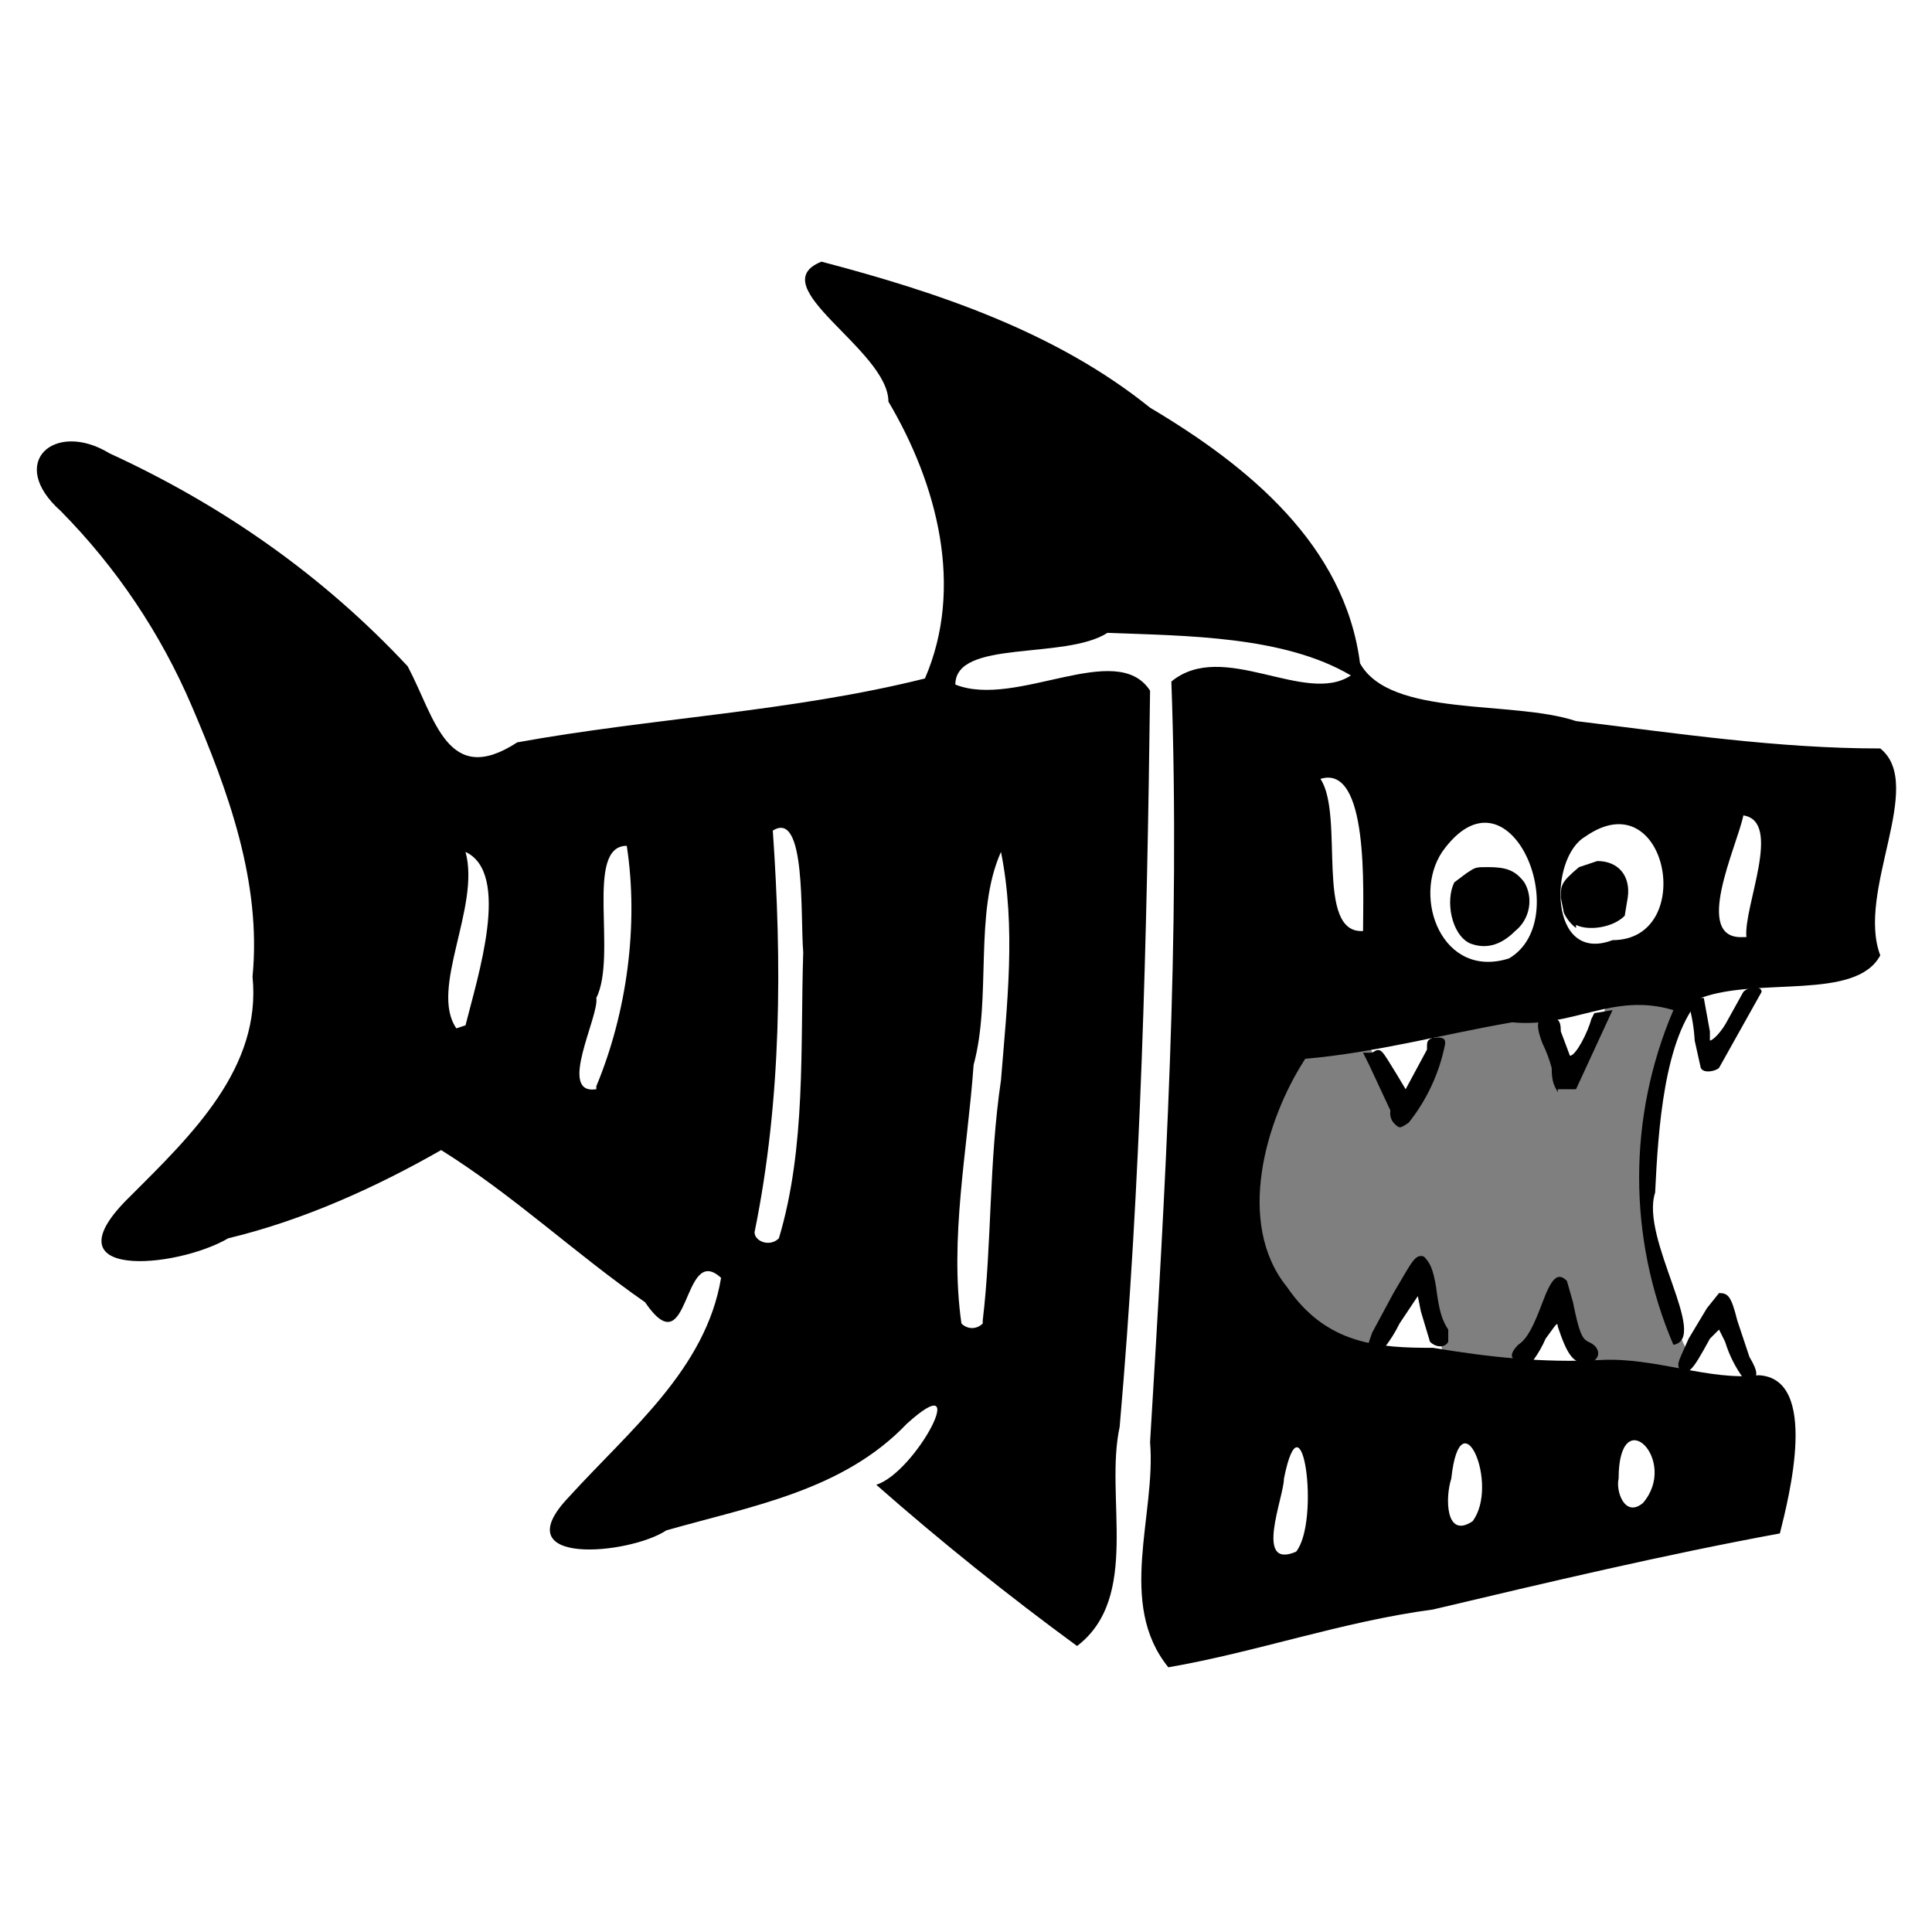
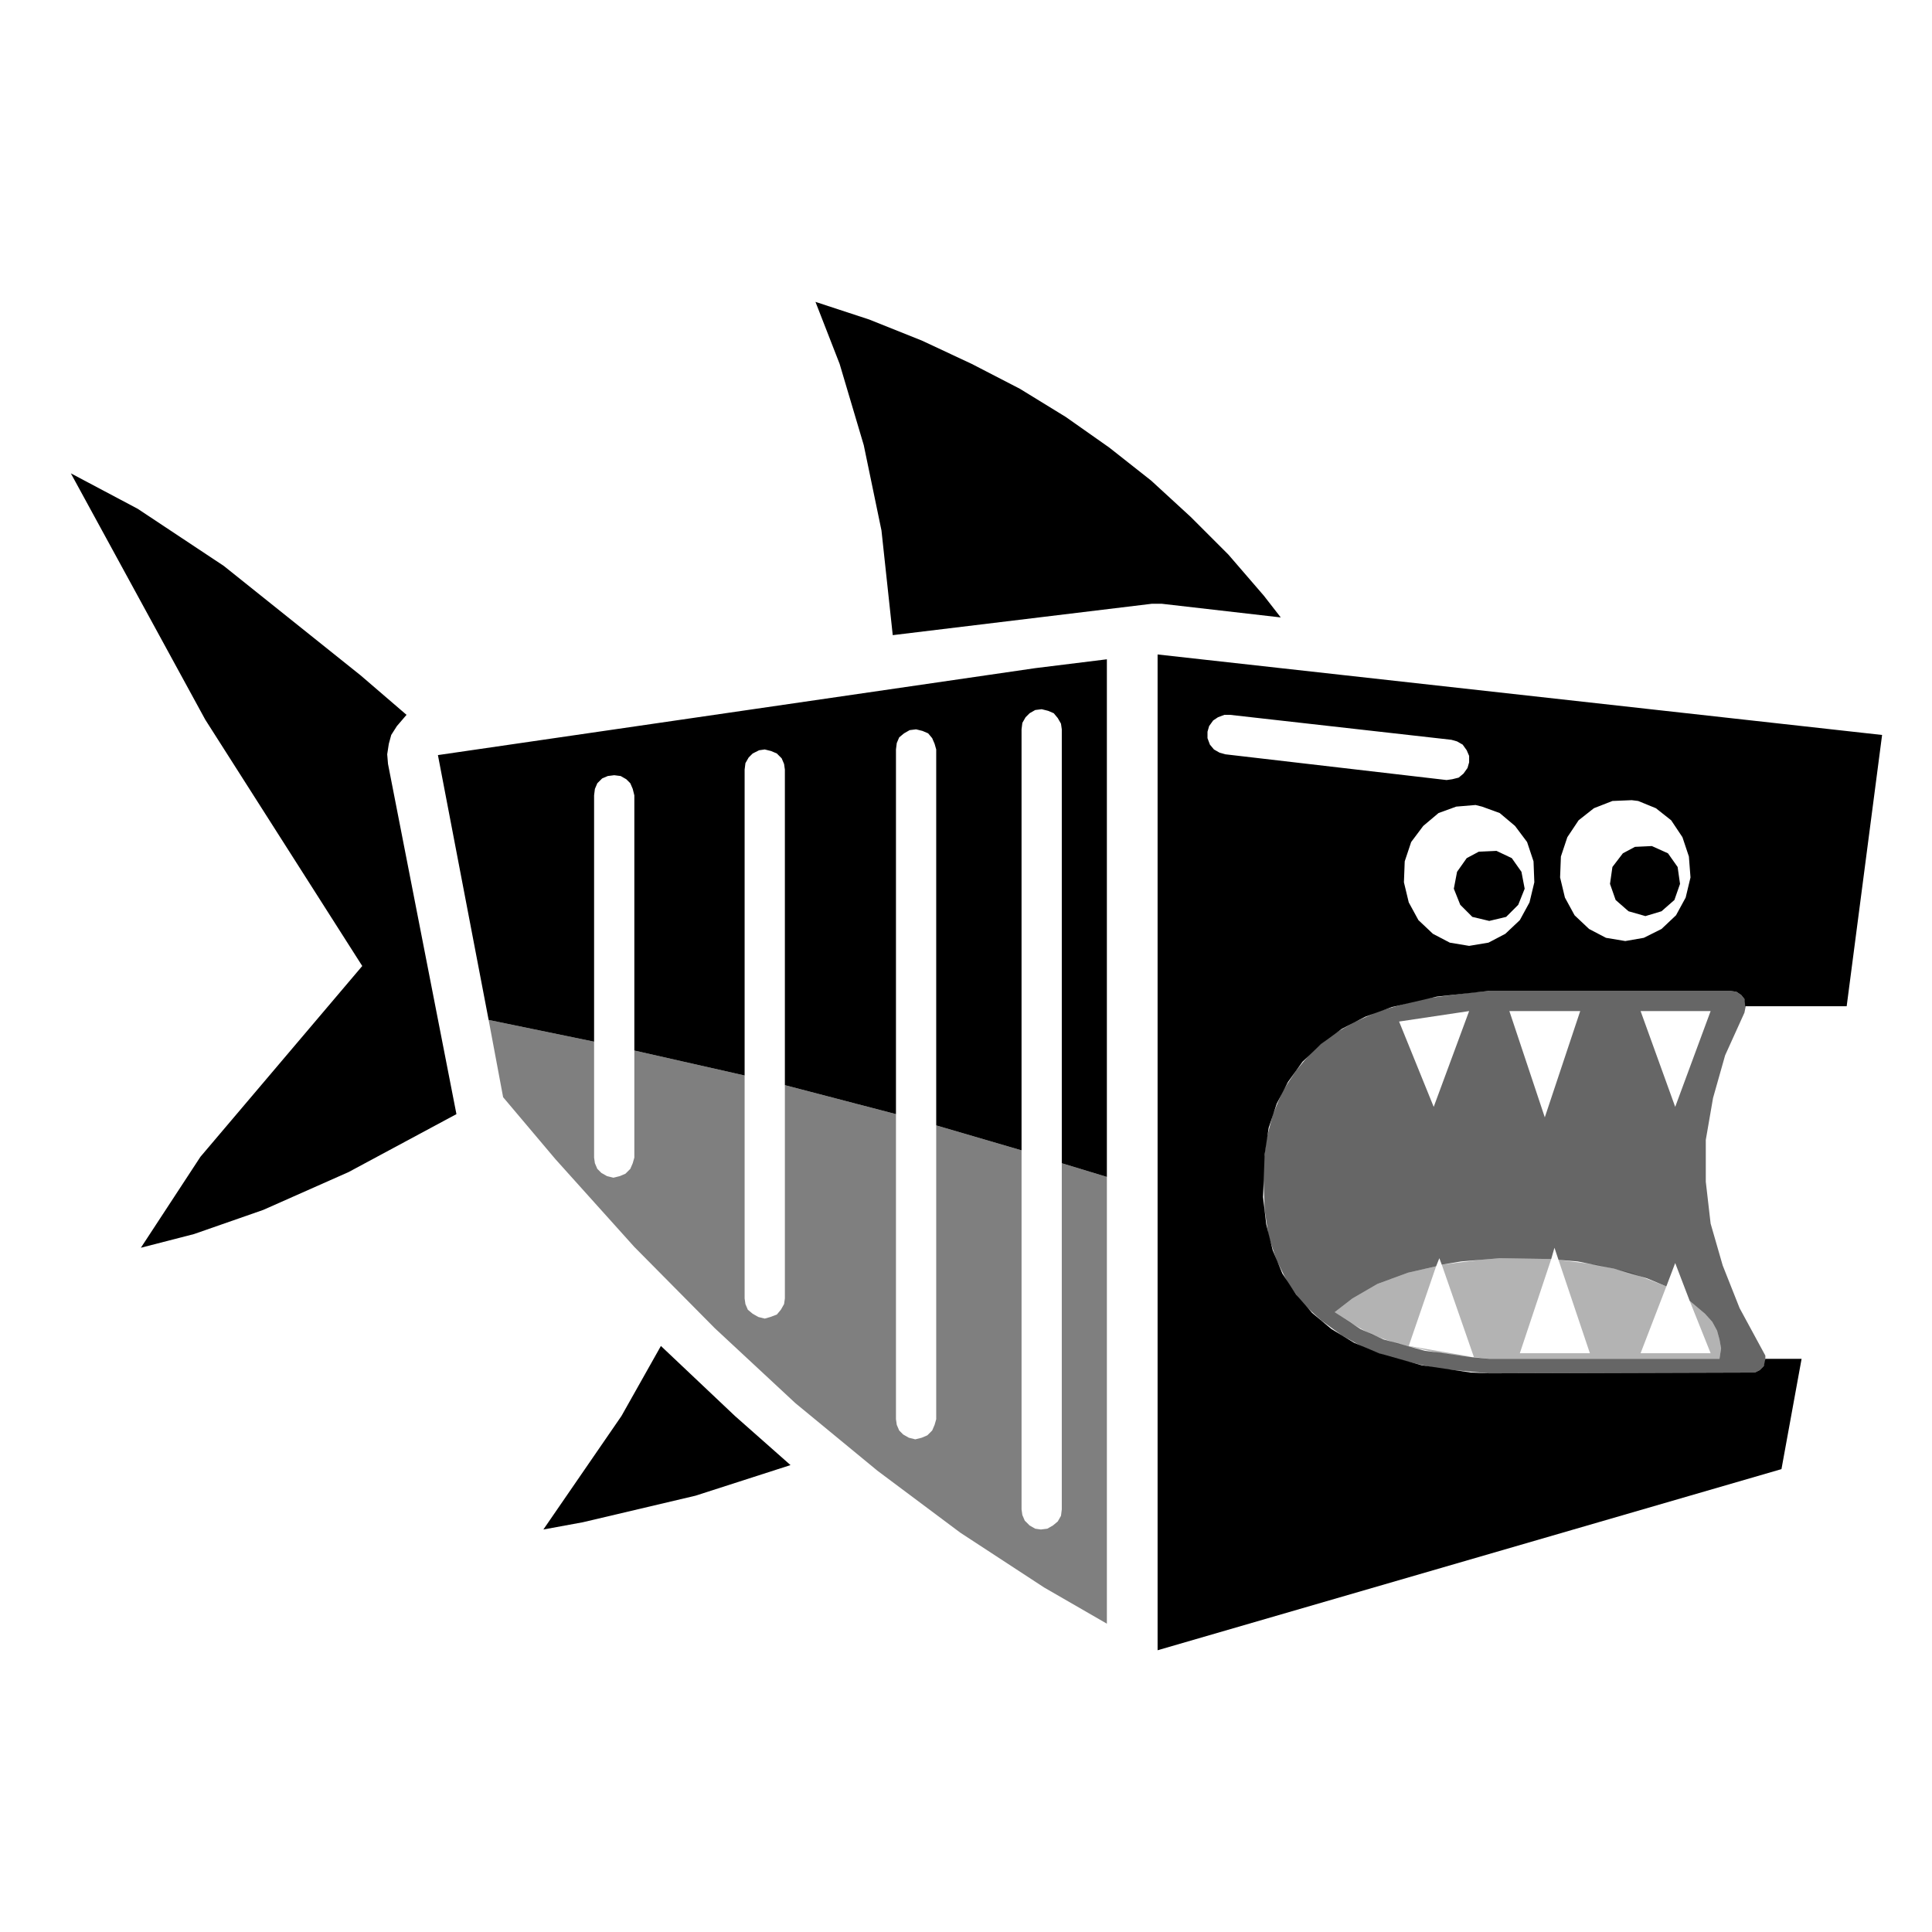
- <svg xmlns="http://www.w3.org/2000/svg" width="24" height="24" viewBox="0 0 6.35 6.35">
-   <path d="M5.73 4.53a.4.4 0 01-.06-.12l-.02-.04-.03.03c-.06.11-.07.12-.1.1-.01-.02 0-.03.03-.1l.06-.1.04-.05c.03 0 .04.01.06.09l.04.12c.03.05.03.07 0 .08h-.02zm-.75-.06c-.02-.01-.01-.03.01-.05.03-.02.05-.06.08-.14.03-.08.05-.1.08-.07l.02.07c.02.1.03.12.05.13.05.02.04.07-.01.07-.04 0-.06-.03-.09-.12 0-.02-.01 0-.04.04a.36.36 0 01-.04.07c-.02.02-.05.02-.06 0zm-.48-.03c-.01-.01 0-.03.01-.06l.07-.13c.06-.1.07-.13.1-.12.02.02.03.04.04.1.01.08.02.11.04.14v.04c-.01.02-.04.02-.06 0l-.03-.1-.01-.05-.06.09a.46.46 0 01-.05.08c-.02.02-.04.02-.05 0zm.08-.75a.05.05 0 01-.01-.04L4.5 3.5l-.02-.04h.03c.03-.02.03-.01.08.07l.03.05.07-.13c0-.03 0-.03.02-.04.03 0 .04 0 .04.02a.6.6 0 01-.12.26c-.03.02-.03.02-.05 0zm.54-.1c-.01-.02-.02-.03-.02-.08a.44.44 0 00-.03-.08c-.02-.05-.02-.08 0-.08.05-.01.06 0 .06.04l.03.08c.02 0 .06-.08.07-.12l.01-.02.06-.01-.12.26h-.06zm.47-.08l-.02-.09a.55.55 0 00-.02-.12c0-.02 0-.02.02-.02h.03l.02.11v.03c.01 0 .04-.03.06-.07l.05-.09c.02-.02.06-.02.06 0l-.14.25c-.01.01-.05.02-.06 0zm-.76-.41c-.06-.03-.08-.14-.05-.2l.04-.03c.03-.02.03-.02.07-.02.06 0 .09.01.12.05.03.05.02.12-.03.16-.05.05-.1.06-.15.04zm.35-.05A.13.13 0 015.14 3l-.01-.05c0-.04 0-.05.06-.1l.06-.02c.07 0 .11.05.1.12l-.01.06c-.04.04-.12.05-.16.03z" />
-   <path d="M3.84 5.48c-.17-.21-.04-.5-.06-.74.05-.83.1-1.66.07-2.5.17-.14.44.08.59-.02-.22-.13-.54-.13-.8-.14-.14.09-.5.02-.5.17.2.08.53-.15.64.02-.01.81-.03 1.62-.1 2.42-.05.23.07.56-.14.72a9.51 9.51 0 01-.66-.53c.13-.04.32-.4.1-.2-.21.22-.51.27-.79.35-.12.08-.54.12-.32-.11.2-.22.45-.42.5-.72-.13-.12-.1.3-.25.08-.23-.16-.43-.35-.67-.5-.21.12-.45.23-.7.29-.17.1-.61.14-.32-.14.2-.2.43-.42.4-.72.03-.31-.08-.61-.2-.89a2.07 2.07 0 00-.43-.64c-.18-.16-.02-.3.16-.19.37.17.7.4.98.7.09.17.13.4.36.25.44-.08.9-.1 1.34-.21.13-.3.04-.64-.12-.91 0-.17-.42-.38-.22-.46.38.1.77.23 1.08.48.32.19.64.45.69.84.1.18.5.12.71.19.33.04.66.09 1 .09.15.12-.08.47 0 .68-.08.15-.4.07-.59.14-.12.13-.14.43-.15.64-.05.15.18.48.06.5a1.4 1.4 0 010-1.1c-.2-.06-.33.06-.53.04-.23.04-.45.1-.68.12-.13.2-.23.54-.06.75.13.19.3.2.48.2.18.03.36.05.55.04.18-.01.36.07.52.05.2.01.1.4.07.52-.38.07-.76.16-1.14.25-.3.04-.58.14-.87.19zm.42-.38c.08-.1.02-.54-.04-.24 0 .06-.1.3.04.24zm.58-.1c.09-.12-.04-.42-.07-.14-.02.06-.02.2.07.14zm.56-.06c.12-.14-.08-.34-.08-.08-.01.04.02.13.08.08zm-2.17-.6c.03-.25.02-.52.06-.79.02-.25.05-.5 0-.75-.09.2-.03.48-.09.7-.02.28-.08.57-.04.85.02.02.05.02.07 0zm-.67-.27c.09-.3.07-.63.08-.94-.01-.12.01-.47-.1-.4.03.43.03.88-.06 1.32 0 .03.05.05.08.02zm-.6-.5c.1-.24.14-.53.1-.79-.14 0-.03.36-.1.5.01.06-.13.32 0 .3zm-.43-.2c.04-.16.15-.5 0-.57.05.18-.12.45-.03.58l.03-.01zm3.43-.22c.22-.13 0-.66-.22-.35-.1.15 0 .42.22.35zm.34-.06c.28 0 .18-.53-.09-.34-.12.07-.12.42.09.34zm.44-.01c-.01-.1.12-.38-.01-.4-.02.1-.17.41 0 .4zm-1.26-.02c0-.13.02-.55-.14-.5.08.12-.02.51.14.5z" />
-   <path d="M5.53 3.27l-.25.03a.57.57 0 01-.13.24l-.06-.2-.37.04c0 .1-.03.19-.1.28l-.13-.24-.22.03s-.15.28-.15.46.07.46.37.53h.03l.15-.25.08.28.25.02.12-.2c.05.1.1.2.12.2l.3.02v-.08s-.12-.25-.12-.39c-.02-.27.11-.77.11-.77z" fill-opacity=".5" />
+ <svg xmlns="http://www.w3.org/2000/svg" width="24" height="24" viewBox="0 0 24 24">
+   <path fill-rule="evenodd" d="M23.38 9.13l-.44 3.37-1.26 0-.01-.09-.04-.05-.06-.04-.07-.01-3.01 0-.64 .07-.56 .13-.33 .12-.29 .15-.26 .19-.23 .22-.18 .25-.14 .27-.1 .3-.05 .33-.02 .53 .04 .34 .08 .32 .12 .29 .17 .26 .2 .23 .24 .2 .28 .17 .31 .13 .53 .15 .61 .09 .23 .01 3.3-.01 .06-.03 .05-.05 .02-.09 .45 0-.25 1.37-7.75 2.25 0-12.37zM9.13 17.59l.69 .61-1.18 .38-1.4 .33-.49 .09 .97-1.41 .49-.87zM1.71 6.32l1.07 .71 1.7 1.36 .57 .49-.12 .14-.07 .11-.03 .11-.02 .13 .01 .12 .85 4.35-1.34 .72-1.06 .47-.86 .3-.66 .17 .74-1.13 2.01-2.37-1.95-3.06-1.67-3.06zM13.75 14.62l-.56-.17 0-5.39-.01-.07-.04-.07-.05-.06-.07-.03-.08-.02-.08 .01-.07 .04-.05 .05-.04 .07-.01 .08 0 5.23-1.06-.31 0-4.67-.02-.07-.03-.07-.05-.06-.07-.03-.08-.02-.08 .01-.07 .04-.06 .05-.03 .07-.01 .08 0 4.53-1.38-.36 0-3.92-.01-.07-.03-.07-.06-.06-.07-.03-.08-.02-.07 .01-.08 .04-.05 .05-.04 .07-.01 .08 0 3.8-1.37-.31 0-3.17-.02-.08-.03-.07-.05-.05-.07-.04-.08-.01-.08 .01-.07 .03-.06 .06-.03 .07-.01 .08 0 3.06-1.31-.27-.63-3.29 7.42-1.08 .89-.11zM18.09 10.02l-.22 .08-.19 .16-.15 .2-.08 .24-.01 .26 .06 .25 .12 .22 .18 .17 .21 .11 .24 .04 .24-.04 .21-.11 .18-.17 .12-.22 .06-.25-.01-.26-.08-.24-.15-.2-.19-.16-.22-.08-.08-.02zM20.03 9.95l-.23 .09-.19 .15-.14 .21-.08 .24-.01 .26 .06 .25 .12 .22 .18 .17 .21 .11 .24 .04 .23-.04 .22-.11 .18-.17 .12-.22 .06-.25-.02-.26-.08-.24-.14-.21-.19-.15-.22-.09-.08-.01zM18.78 10.66l.12 .17 .04 .21-.08 .2-.15 .15-.21 .05-.21-.05-.15-.15-.08-.2 .04-.21 .12-.17 .15-.08 .22-.01zM20.72 10.6l.12 .17 .03 .21-.07 .2-.16 .14-.2 .06-.21-.06-.16-.14-.07-.2 .03-.21 .13-.17 .15-.08 .21-.01zM15.21 8.88l-.08 .03-.06 .04-.05 .07-.02 .07 0 .08 .03 .08 .05 .06 .07 .04 .07 .02 2.75 .32 .07-.01 .08-.02 .06-.05 .05-.07 .02-.07 0-.08-.03-.07-.05-.07-.07-.04-.07-.02-2.75-.31zM10.8 3.97l.65 .26 .62 .29 .6 .31 .57 .35 .54 .38 .52 .41 .49 .45 .47 .47 .44 .51 .21 .27-1.48-.17-.12 0-3.22 .39-.14-1.3-.22-1.06-.3-1.01-.3-.77z" />
+   <path fill-rule="evenodd" fill-opacity=".5" d="M7.38 12.94l0 1.44 .01 .07 .03 .07 .05 .05 .07 .04 .08 .02 .08-.02 .07-.03 .06-.06 .03-.07 .02-.07 0-1.33 1.37 .31 0 2.77 .01 .07 .03 .07 .06 .05 .07 .04 .08 .02 .07-.02 .08-.03 .05-.06 .04-.07 .01-.07 0-2.65 1.38 .36 0 3.79 .01 .07 .03 .07 .05 .05 .07 .04 .08 .02 .08-.02 .07-.03 .06-.06 .03-.07 .02-.07 0-3.65 1.06 .31 0 4.46 .01 .07 .03 .07 .06 .06 .07 .04 .07 .01 .08-.01 .07-.04 .06-.05 .04-.07 .01-.08 0-4.3 .56 .17 0 5.55-.78-.45-1.04-.68-1.03-.77-1.02-.84-1-.93-1-1.01-.98-1.09-.65-.77-.18-.96z" />
+   <path fill-rule="evenodd" fill-opacity=".6" d="M21.57 12.32l.06 .04 .04 .05 .02 .07-.02 .1-.24 .53-.15 .53-.09 .52 0 .52 .06 .52 .15 .52 .21 .53 .32 .59 0 .07-.02 .06-.05 .05-.06 .03-3.31 .01-.64-.06-.56-.13-.33-.12-.29-.16-.26-.19-.23-.21-.18-.25-.14-.28-.1-.3-.05-.33-.02-.53 .04-.34 .08-.31 .12-.29 .17-.26 .2-.24 .24-.2 .28-.16 .31-.14 .53-.15 .61-.08 .23-.02 3 0zM19.27 15.64l-.64-.01-.48 .04-.24 .04-.03-.08-.04 .1-.35 .08-.38 .14-.31 .18-.22 .17 .32 .21 .29 .13 .51 .14 .59 .08 .21 .02 2.86 0 .02-.13-.02-.11-.03-.11-.06-.11-.09-.1-.19-.16-.18-.47-.11 .29-.24-.1-.41-.12-.45-.09-.24-.02-.05-.15zM18.75 12.56l.44 1.32 .44-1.32zM17.38 12.69l.43 1.06 .44-1.19zM20.38 12.56l.43 1.19 .44-1.19z" />
+   <path fill-rule="evenodd" fill-opacity=".3" d="M19.27 15.64l-.39 1.17 .87 0-.39-1.16 .47 .06 .43 .1 .44 .17-.32 .83 .87 0-.26-.65 .19 .16 .09 .1 .06 .11 .03 .11 .02 .11-.02 .13-2.86 0-.62-.07-.53-.12-.31-.11-.27-.15-.19-.13 .22-.17 .31-.18 .38-.14 .35-.08-.34 .99 .81 .14-.4-1.15 .48-.06 .24-.02z" />
</svg>
